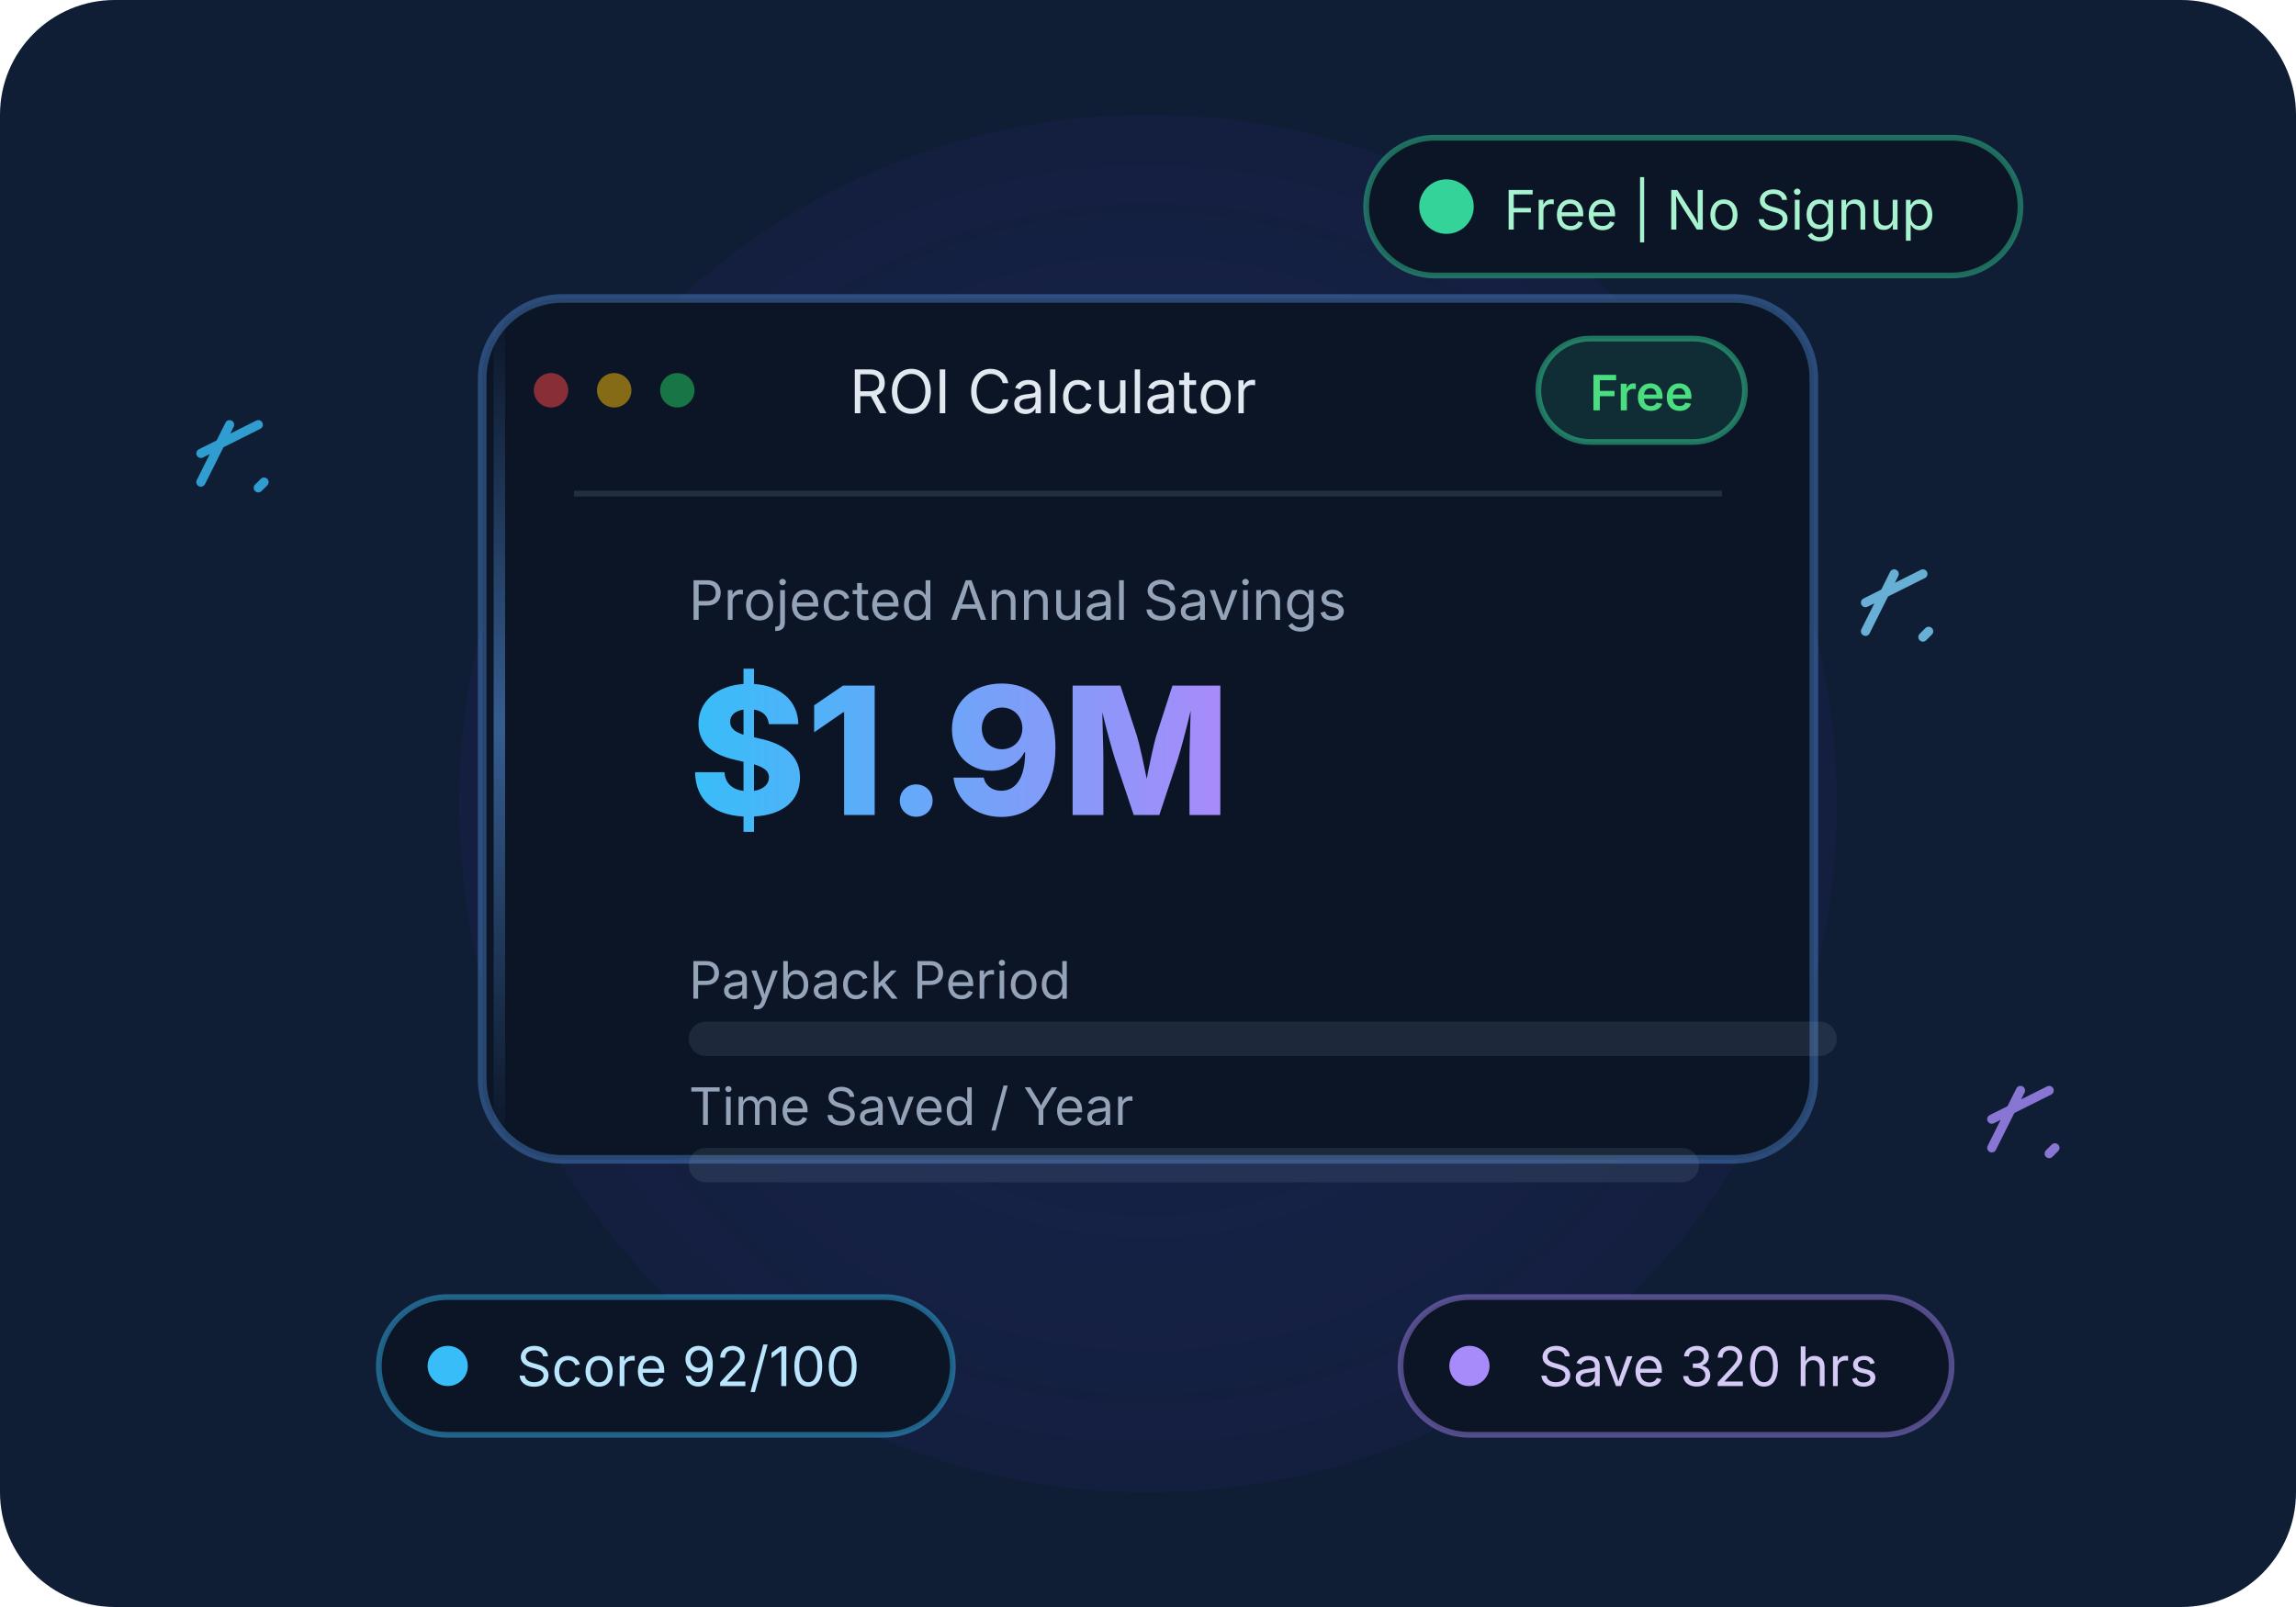
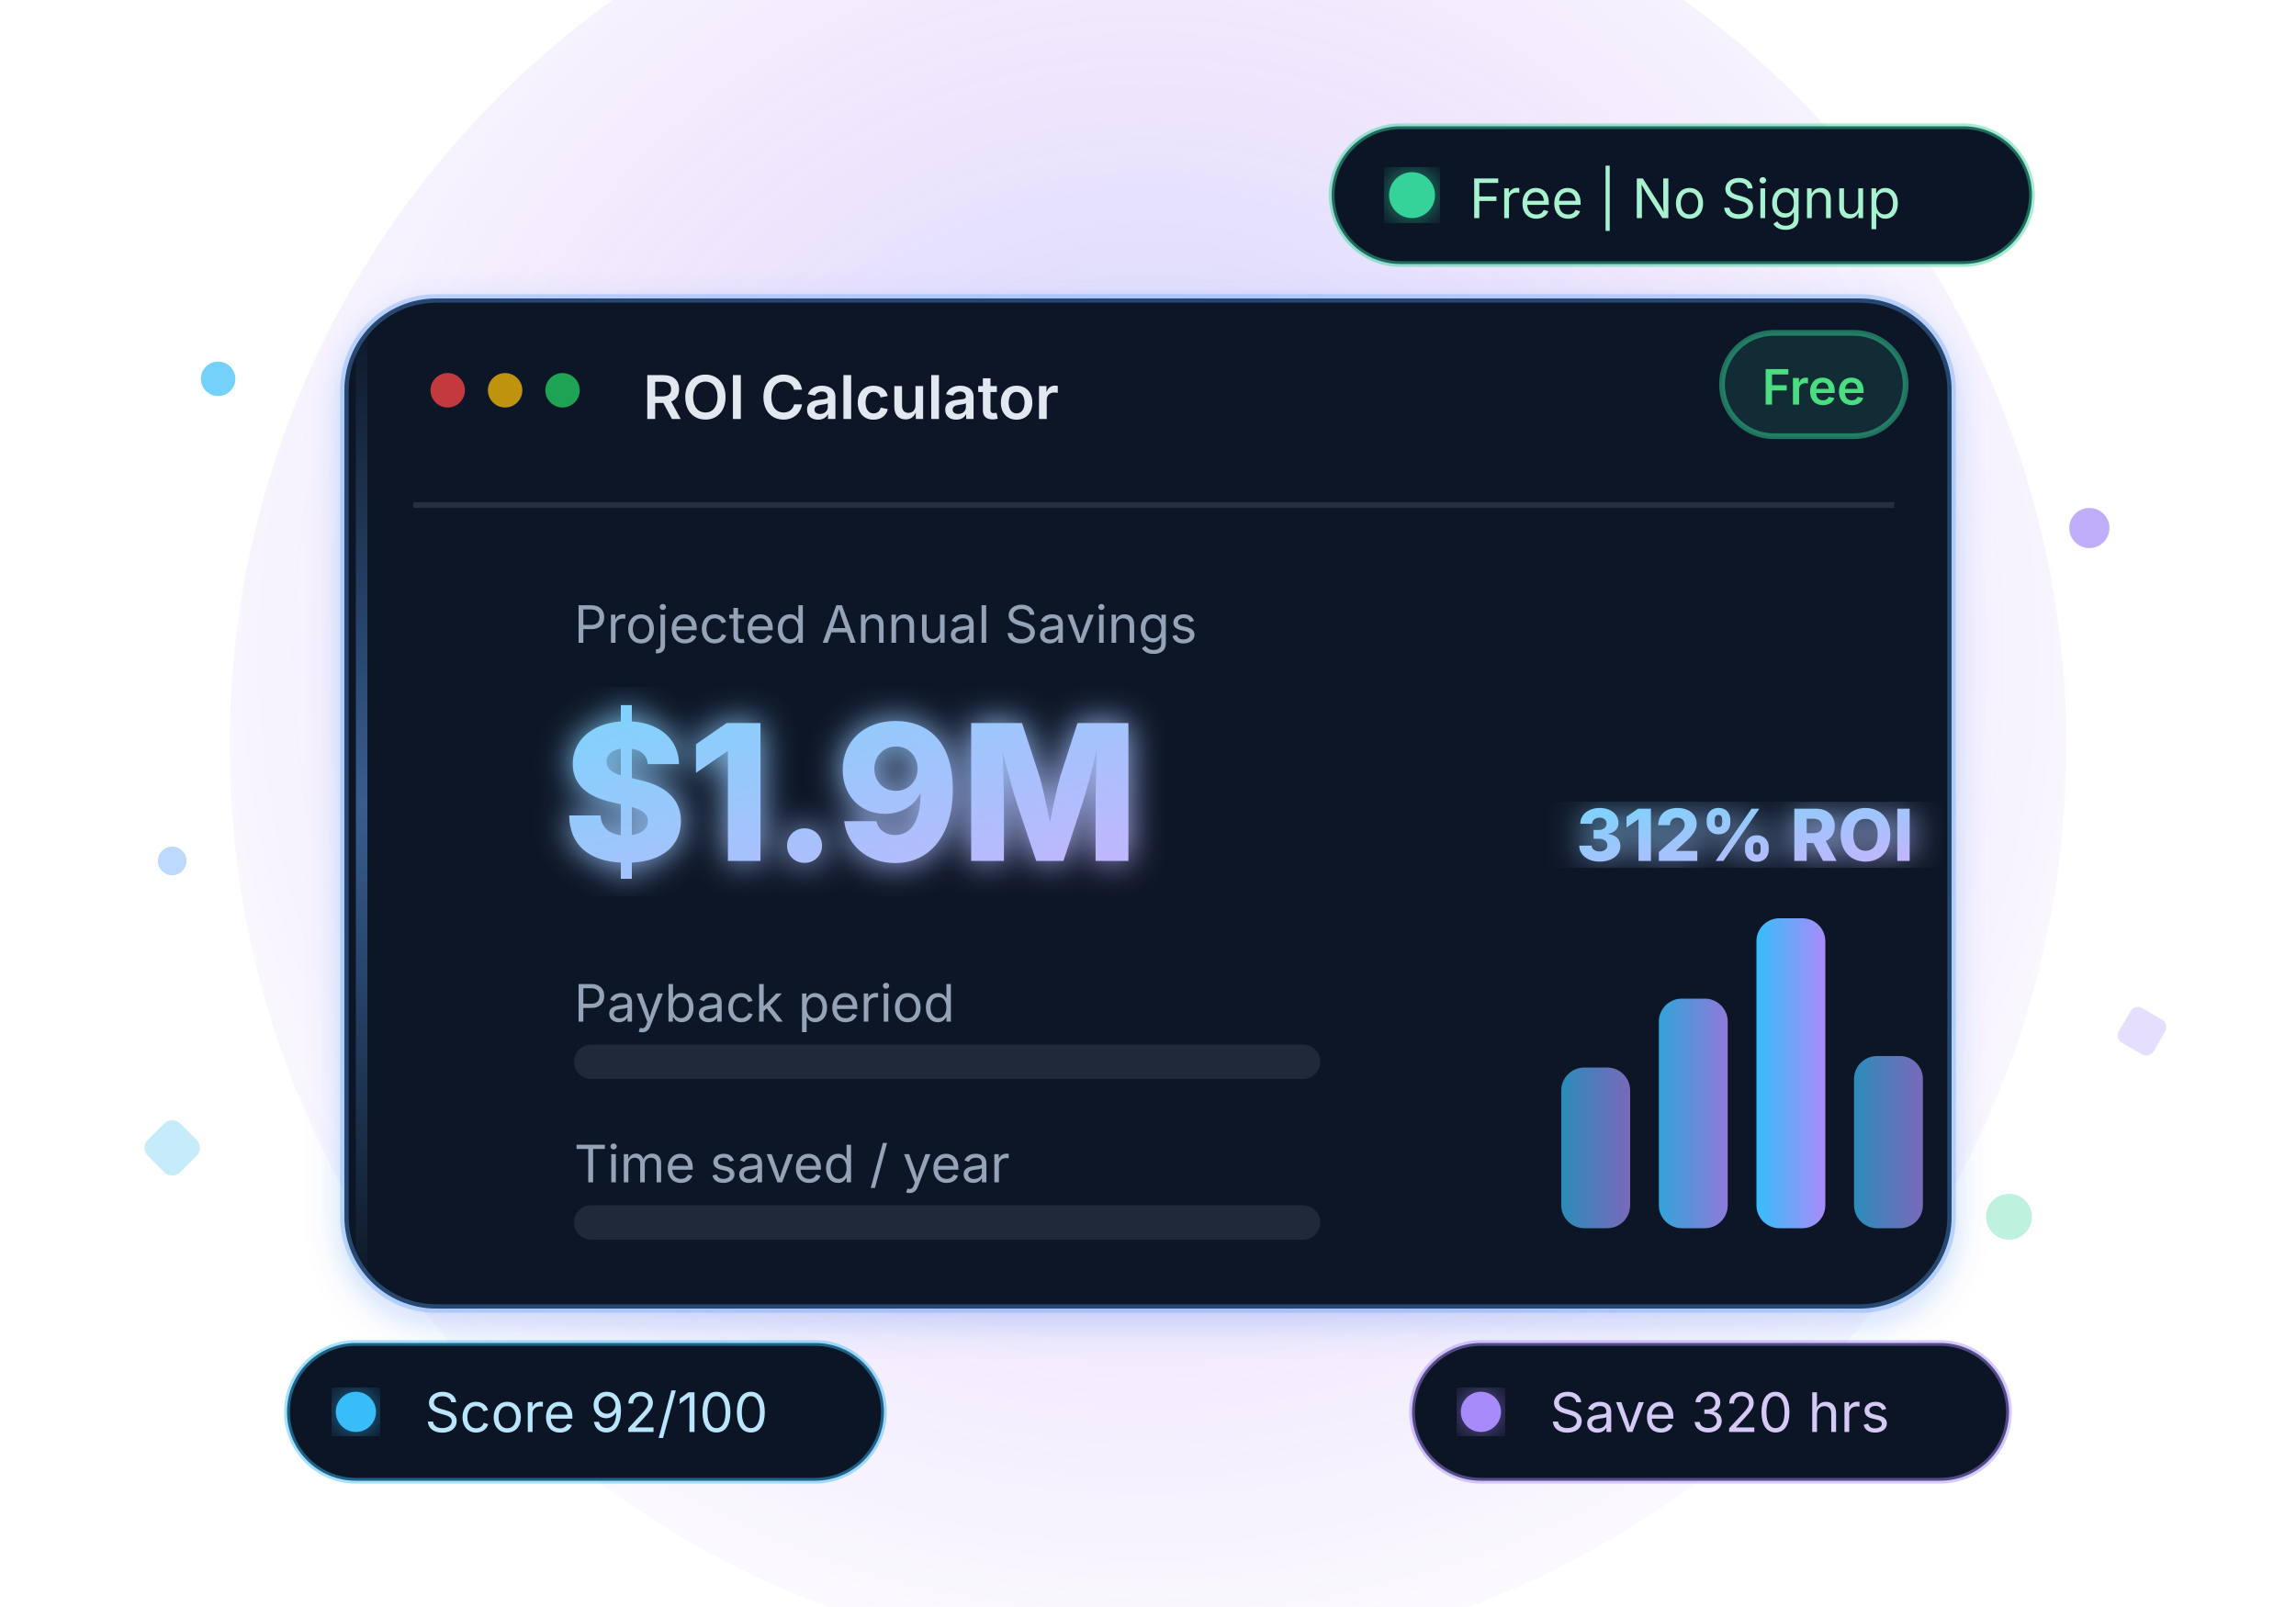
<svg xmlns="http://www.w3.org/2000/svg" viewBox="0 0 400 280" fill="none" font-family="Inter, Arial, sans-serif">
  <defs>
-     <radialGradient id="toolGrad" cx="50%" cy="50%" r="60%">
-       <stop offset="0%" style="stop-color:#2563eb;stop-opacity:0.18" />
-       <stop offset="100%" style="stop-color:#7c3aed;stop-opacity:0.06" />
+     <radialGradient id="bgGlow" cx="50%" cy="45%" r="62%">
+       <stop offset="0%" style="stop-color:#2563eb;stop-opacity:0.26" />
+       <stop offset="55%" style="stop-color:#7c3aed;stop-opacity:0.12" />
+       <stop offset="100%" style="stop-color:#7c3aed;stop-opacity:0" />
    </radialGradient>
    <linearGradient id="barGrad" x1="0%" y1="0%" x2="100%" y2="0%">
      <stop offset="0%" style="stop-color:#38bdf8" />
      <stop offset="100%" style="stop-color:#a78bfa" />
+     </linearGradient>
+     <linearGradient id="numGrad" x1="0%" y1="0%" x2="100%" y2="100%">
+       <stop offset="0%" style="stop-color:#7dd3fc" />
+       <stop offset="100%" style="stop-color:#c4b5fd" />
    </linearGradient>
    <linearGradient id="scanGrad" x1="0%" y1="0%" x2="0%" y2="100%">
      <stop offset="0%" style="stop-color:#60a5fa;stop-opacity:0" />
      <stop offset="50%" style="stop-color:#60a5fa;stop-opacity:0.5" />
      <stop offset="100%" style="stop-color:#60a5fa;stop-opacity:0" />
    </linearGradient>
+     <filter id="glow">
+       <feGaussianBlur stdDeviation="3" result="blur" />
+       <feMerge>
+         <feMergeNode in="blur" />
+         <feMergeNode in="SourceGraphic" />
+       </feMerge>
+     </filter>
+     <filter id="cardShadow">
+       <feDropShadow dx="0" dy="10" stdDeviation="18" flood-color="#0b1526" flood-opacity="0.55" />
+       <feDropShadow dx="0" dy="2" stdDeviation="3" flood-color="#2563eb" flood-opacity="0.25" />
+     </filter>
  </defs>
-   <rect width="400" height="280" rx="20" fill="#0f1d35" />
-   <circle cx="200" cy="140" r="120" fill="url(#toolGrad)" opacity="0.7" />
-   <g opacity="0.8">
-     <path d="M40,74 l-5,10 M35,79 l10,-5 M46,84 l-1,1" stroke="#38bdf8" stroke-width="1.6" stroke-linecap="round">
-       <animate attributeName="opacity" values="0.25;1;0.25" dur="2.4s" repeatCount="indefinite" />
-     </path>
-     <path d="M330,100 l-5,10 M325,105 l10,-5 M336,110 l-1,1" stroke="#7dd3fc" stroke-width="1.6" stroke-linecap="round">
-       <animate attributeName="opacity" values="1;0.25;1" dur="3s" begin="0.5s" repeatCount="indefinite" />
-     </path>
-     <path d="M352,190 l-5,10 M347,195 l10,-5 M358,200 l-1,1" stroke="#a78bfa" stroke-width="1.6" stroke-linecap="round">
-       <animate attributeName="opacity" values="0.25;1;0.25" dur="2.7s" begin="0.9s" repeatCount="indefinite" />
-     </path>
-   </g>
-   <g>
-     <rect x="238" y="24" width="114" height="24" rx="12" fill="#0b1526" stroke="rgba(52,211,153,0.45)" />
-     <circle cx="252" cy="36" r="4" fill="#34d399">
-       <animate attributeName="opacity" values="1;0.25;1" dur="1.6s" repeatCount="indefinite" />
+   <circle cx="200" cy="130" r="160" fill="url(#bgGlow)">
+     <animate attributeName="r" values="160;175;160" dur="6s" repeatCount="indefinite" />
+   </circle>
+   <g opacity="0.7">
+     <circle cx="38" cy="66" r="3" fill="#38bdf8">
+       <animate attributeName="cy" values="66;54;66" dur="4s" repeatCount="indefinite" />
    </circle>
-     <circle cx="252" cy="36" r="4" fill="none" stroke="#34d399" stroke-width="1.5">
-       <animate attributeName="r" values="4;11" dur="1.6s" repeatCount="indefinite" />
-       <animate attributeName="opacity" values="0.8;0" dur="1.6s" repeatCount="indefinite" />
+     <circle cx="364" cy="92" r="3.5" fill="#a78bfa">
+       <animate attributeName="cy" values="92;80;92" dur="3.5s" repeatCount="indefinite" />
    </circle>
-     <text x="262" y="40" font-size="9.5" fill="#a7f3d0">Free | No Signup</text>
-   </g>
-   <rect x="84" y="52" width="232" height="150" rx="14" fill="#0b1526" stroke="rgba(96,165,250,0.35)" stroke-width="1.5" />
-   <circle cx="96" cy="68" r="3" fill="#ef4444" opacity="0.55" />
-   <circle cx="107" cy="68" r="3" fill="#eab308" opacity="0.55" />
-   <circle cx="118" cy="68" r="3" fill="#22c55e" opacity="0.55" />
-   <text x="148" y="72" font-size="10.5" fill="#e2e8f0">ROI Calculator</text>
-   <rect x="268" y="59" width="36" height="18" rx="9" fill="rgba(52,211,153,0.12)" stroke="rgba(52,211,153,0.5)" stroke-width="1" />
-   <text x="286" y="71.5" text-anchor="middle" font-size="8.5" font-weight="600" fill="#4ade80">Free</text>
-   <rect x="86" y="54" width="2" height="146" fill="url(#scanGrad)">
-     <animate attributeName="x" values="84;316" dur="4.5s" repeatCount="indefinite" />
-     <animate attributeName="opacity" values="0;0.5;0" dur="4.5s" repeatCount="indefinite" />
-   </rect>
-   <line x1="100" y1="86" x2="300" y2="86" stroke="rgba(148,163,184,0.18)" stroke-width="1" />
-   <text x="120" y="108" font-size="9.5" fill="#94a3b8">Projected Annual Savings</text>
-   <text x="120" y="142" font-size="31" font-weight="800" fill="url(#barGrad)">
-     <animate attributeName="opacity" values="0;1" dur="0.6s" begin="0.35s" fill="freeze" />$1.9M
-   </text>
-   <rect x="120" y="150" width="0" height="3" rx="1.5" fill="#34d399">
-     <animate attributeName="width" from="0" to="128" dur="1.6s" begin="0.55s" fill="freeze" />
-   </rect>
-   <g>
-     <text x="120" y="174" font-size="9" fill="#94a3b8">Payback Period</text>
-     <rect x="120" y="178" width="200" height="6" rx="3" fill="rgba(148,163,184,0.14)" />
-     <rect x="120" y="178" width="0" height="6" rx="3" fill="url(#barGrad)">
-       <animate attributeName="width" from="0" to="152" dur="1.4s" begin="0.9s" fill="freeze" />
+     <circle cx="350" cy="212" r="4" fill="#34d399" opacity="0.45">
+       <animate attributeName="cy" values="212;200;212" dur="5s" repeatCount="indefinite" />
+     </circle>
+     <circle cx="30" cy="150" r="2.5" fill="#60a5fa" opacity="0.6">
+       <animate attributeName="cy" values="150;140;150" dur="4.4s" repeatCount="indefinite" />
+     </circle>
+     <rect x="26" y="196" width="8" height="8" rx="2" fill="#38bdf8" opacity="0.4" transform="rotate(45 30 200)">
+       <animate attributeName="y" values="196;186;196" dur="4.2s" repeatCount="indefinite" />
+     </rect>
+     <rect x="370" y="176" width="7" height="7" rx="1.5" fill="#a78bfa" opacity="0.4" transform="rotate(30 373 179)">
+       <animate attributeName="y" values="176;166;176" dur="4.8s" repeatCount="indefinite" />
    </rect>
  </g>
+   <rect x="60" y="52" width="280" height="176" rx="16" fill="#0b1526" stroke="rgba(96,165,250,0.35)" stroke-width="1.5" filter="url(#cardShadow)" />
+   <rect x="62" y="54" width="2" height="172" fill="url(#scanGrad)">
+     <animate attributeName="x" values="60;340" dur="4.5s" repeatCount="indefinite" />
+     <animate attributeName="opacity" values="0;0.6;0" dur="4.5s" repeatCount="indefinite" />
+   </rect>
+   <circle cx="78" cy="68" r="3" fill="#ef4444" opacity="0.8" />
+   <circle cx="88" cy="68" r="3" fill="#eab308" opacity="0.8" />
+   <circle cx="98" cy="68" r="3" fill="#22c55e" opacity="0.8" />
+   <text x="112" y="73" font-size="10.5" font-weight="600" fill="#e2e8f0">ROI Calculator</text>
+   <rect x="300" y="58" width="32" height="18" rx="9" fill="rgba(52,211,153,0.12)" stroke="rgba(52,211,153,0.5)" stroke-width="1" />
+   <text x="316" y="70.5" text-anchor="middle" font-size="8.5" font-weight="600" fill="#4ade80">Free</text>
+   <line x1="72" y1="88" x2="330" y2="88" stroke="rgba(148,163,184,0.18)" stroke-width="1" />
+   <text x="100" y="112" font-size="9" fill="#94a3b8">Projected Annual Savings</text>
+   <text x="98" y="150" font-size="33" font-weight="800" fill="url(#numGrad)" filter="url(#glow)">
+     <animate attributeName="opacity" values="0;1" dur="0.6s" begin="0.3s" fill="freeze" />$1.9M
+   </text>
+   <rect x="100" y="155" width="0" height="3" rx="1.5" fill="#34d399">
+     <animate attributeName="width" from="0" to="132" dur="1.6s" begin="0.5s" fill="freeze" />
+   </rect>
+   <text x="100" y="178" font-size="9" fill="#94a3b8">Payback period</text>
+   <rect x="100" y="182" width="130" height="6" rx="3" fill="rgba(148,163,184,0.14)" />
+   <rect x="100" y="182" width="0" height="6" rx="3" fill="url(#barGrad)">
+     <animate attributeName="width" from="0" to="104" dur="1.4s" begin="0.7s" fill="freeze" />
+   </rect>
+   <text x="100" y="206" font-size="9" fill="#94a3b8">Time saved / year</text>
+   <rect x="100" y="210" width="130" height="6" rx="3" fill="rgba(148,163,184,0.14)" />
+   <rect x="100" y="210" width="0" height="6" rx="3" fill="url(#barGrad)">
+     <animate attributeName="width" from="0" to="92" dur="1.4s" begin="1s" fill="freeze" />
+   </rect>
+   <text x="304" y="150" text-anchor="middle" font-size="12.5" font-weight="800" fill="url(#numGrad)" filter="url(#glow)">312% ROI</text>
  <g>
-     <text x="120" y="196" font-size="9" fill="#94a3b8">Time Saved / Year</text>
-     <rect x="120" y="200" width="176" height="6" rx="3" fill="rgba(148,163,184,0.14)" />
-     <rect x="120" y="200" width="0" height="6" rx="3" fill="url(#barGrad)">
-       <animate attributeName="width" from="0" to="126" dur="1.4s" begin="1.2s" fill="freeze" />
+     <rect x="272" y="186" width="12" height="28" rx="4" fill="url(#barGrad)" opacity="0.7">
+       <animate attributeName="height" values="28;38;28" dur="3s" repeatCount="indefinite" />
+       <animate attributeName="y" values="186;176;186" dur="3s" repeatCount="indefinite" />
+     </rect>
+     <rect x="289" y="174" width="12" height="40" rx="4" fill="url(#barGrad)" opacity="0.85">
+       <animate attributeName="height" values="40;30;40" dur="3.5s" repeatCount="indefinite" />
+       <animate attributeName="y" values="174;184;174" dur="3.5s" repeatCount="indefinite" />
+     </rect>
+     <rect x="306" y="160" width="12" height="54" rx="4" fill="url(#barGrad)">
+       <animate attributeName="height" values="54;44;54" dur="2.8s" repeatCount="indefinite" />
+       <animate attributeName="y" values="160;170;160" dur="2.8s" repeatCount="indefinite" />
+     </rect>
+     <rect x="323" y="184" width="12" height="30" rx="4" fill="url(#barGrad)" opacity="0.7">
+       <animate attributeName="height" values="30;40;30" dur="3.2s" repeatCount="indefinite" />
+       <animate attributeName="y" values="184;174;184" dur="3.2s" repeatCount="indefinite" />
    </rect>
  </g>
-   <g>
-     <rect x="66" y="226" width="100" height="24" rx="12" fill="#0b1526" stroke="rgba(56,189,248,0.45)" />
-     <circle cx="78" cy="238" r="3.5" fill="#38bdf8">
-       <animate attributeName="opacity" values="1;0.25;1" dur="2s" repeatCount="indefinite" />
-     </circle>
-     <text x="90" y="241.5" font-size="9.5" fill="#bae6fd">Score 92/100</text>
-   </g>
-   <g>
-     <rect x="244" y="226" width="96" height="24" rx="12" fill="#0b1526" stroke="rgba(167,139,250,0.45)" />
-     <circle cx="256" cy="238" r="3.5" fill="#a78bfa">
-       <animate attributeName="opacity" values="1;0.25;1" dur="2s" begin="0.4s" repeatCount="indefinite" />
-     </circle>
-     <text x="268" y="241.5" font-size="9.5" fill="#d5c9f5">Save 320 hrs</text>
-   </g>
+   <rect x="232" y="22" width="122" height="24" rx="12" fill="#0b1526" stroke="rgba(52,211,153,0.45)" />
+   <circle cx="246" cy="34" r="4" fill="#34d399" filter="url(#glow)">
+     <animate attributeName="opacity" values="1;0.25;1" dur="1.6s" repeatCount="indefinite" />
+   </circle>
+   <text x="256" y="38" font-size="9.5" fill="#a7f3d0">Free | No Signup</text>
+   <rect x="50" y="234" width="104" height="24" rx="12" fill="#0b1526" stroke="rgba(56,189,248,0.45)" />
+   <circle cx="62" cy="246" r="3.5" fill="#38bdf8" filter="url(#glow)">
+     <animate attributeName="opacity" values="1;0.25;1" dur="2s" repeatCount="indefinite" />
+   </circle>
+   <text x="74" y="249.5" font-size="9.5" fill="#bae6fd">Score 92/100</text>
+   <rect x="246" y="234" width="104" height="24" rx="12" fill="#0b1526" stroke="rgba(167,139,250,0.45)" />
+   <circle cx="258" cy="246" r="3.5" fill="#a78bfa" filter="url(#glow)">
+     <animate attributeName="opacity" values="1;0.25;1" dur="2s" begin="0.4s" repeatCount="indefinite" />
+   </circle>
+   <text x="270" y="249.5" font-size="9.5" fill="#d5c9f5">Save 320 hrs</text>
</svg>
